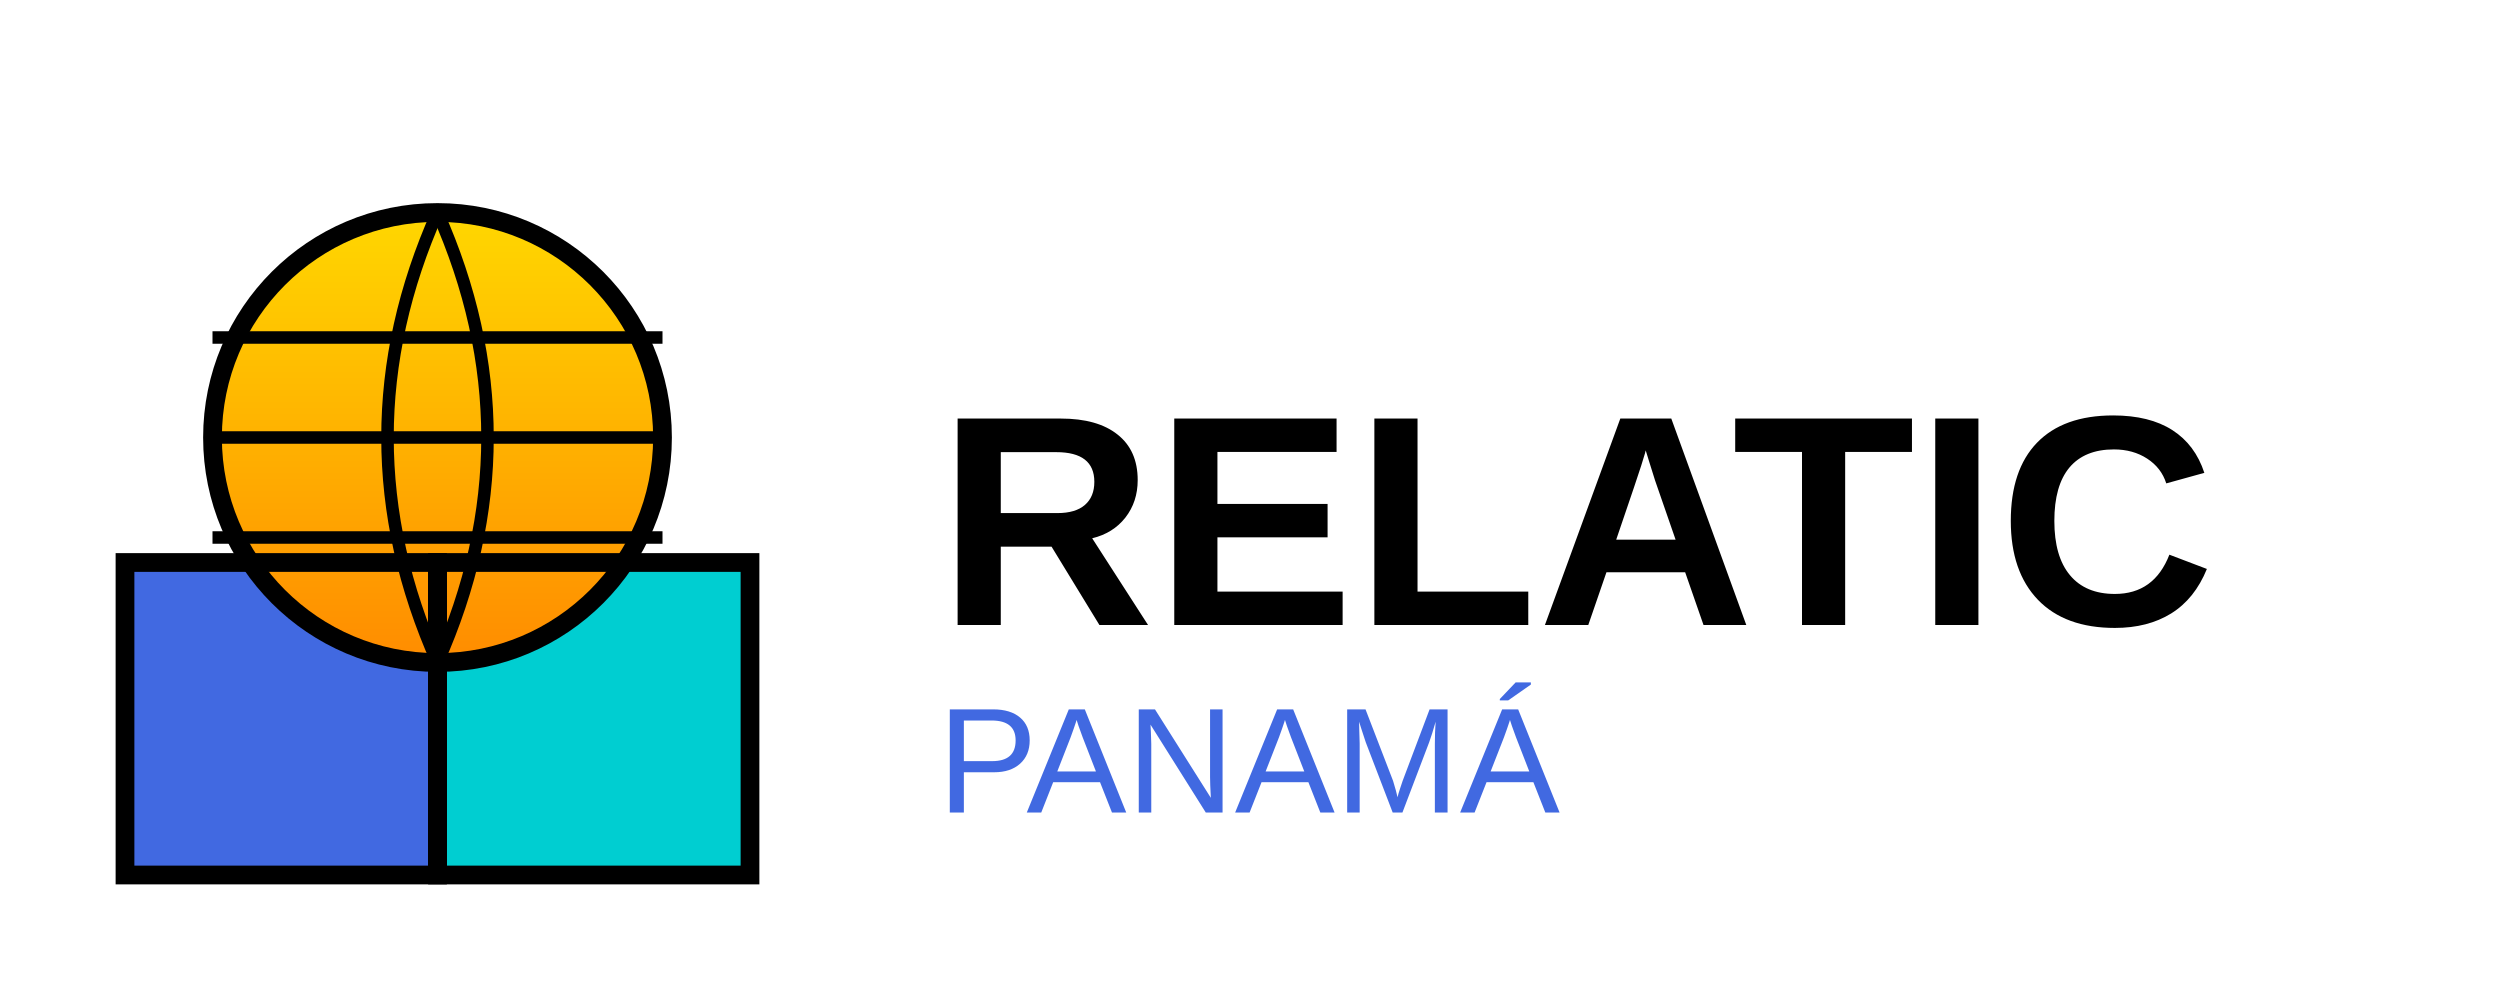
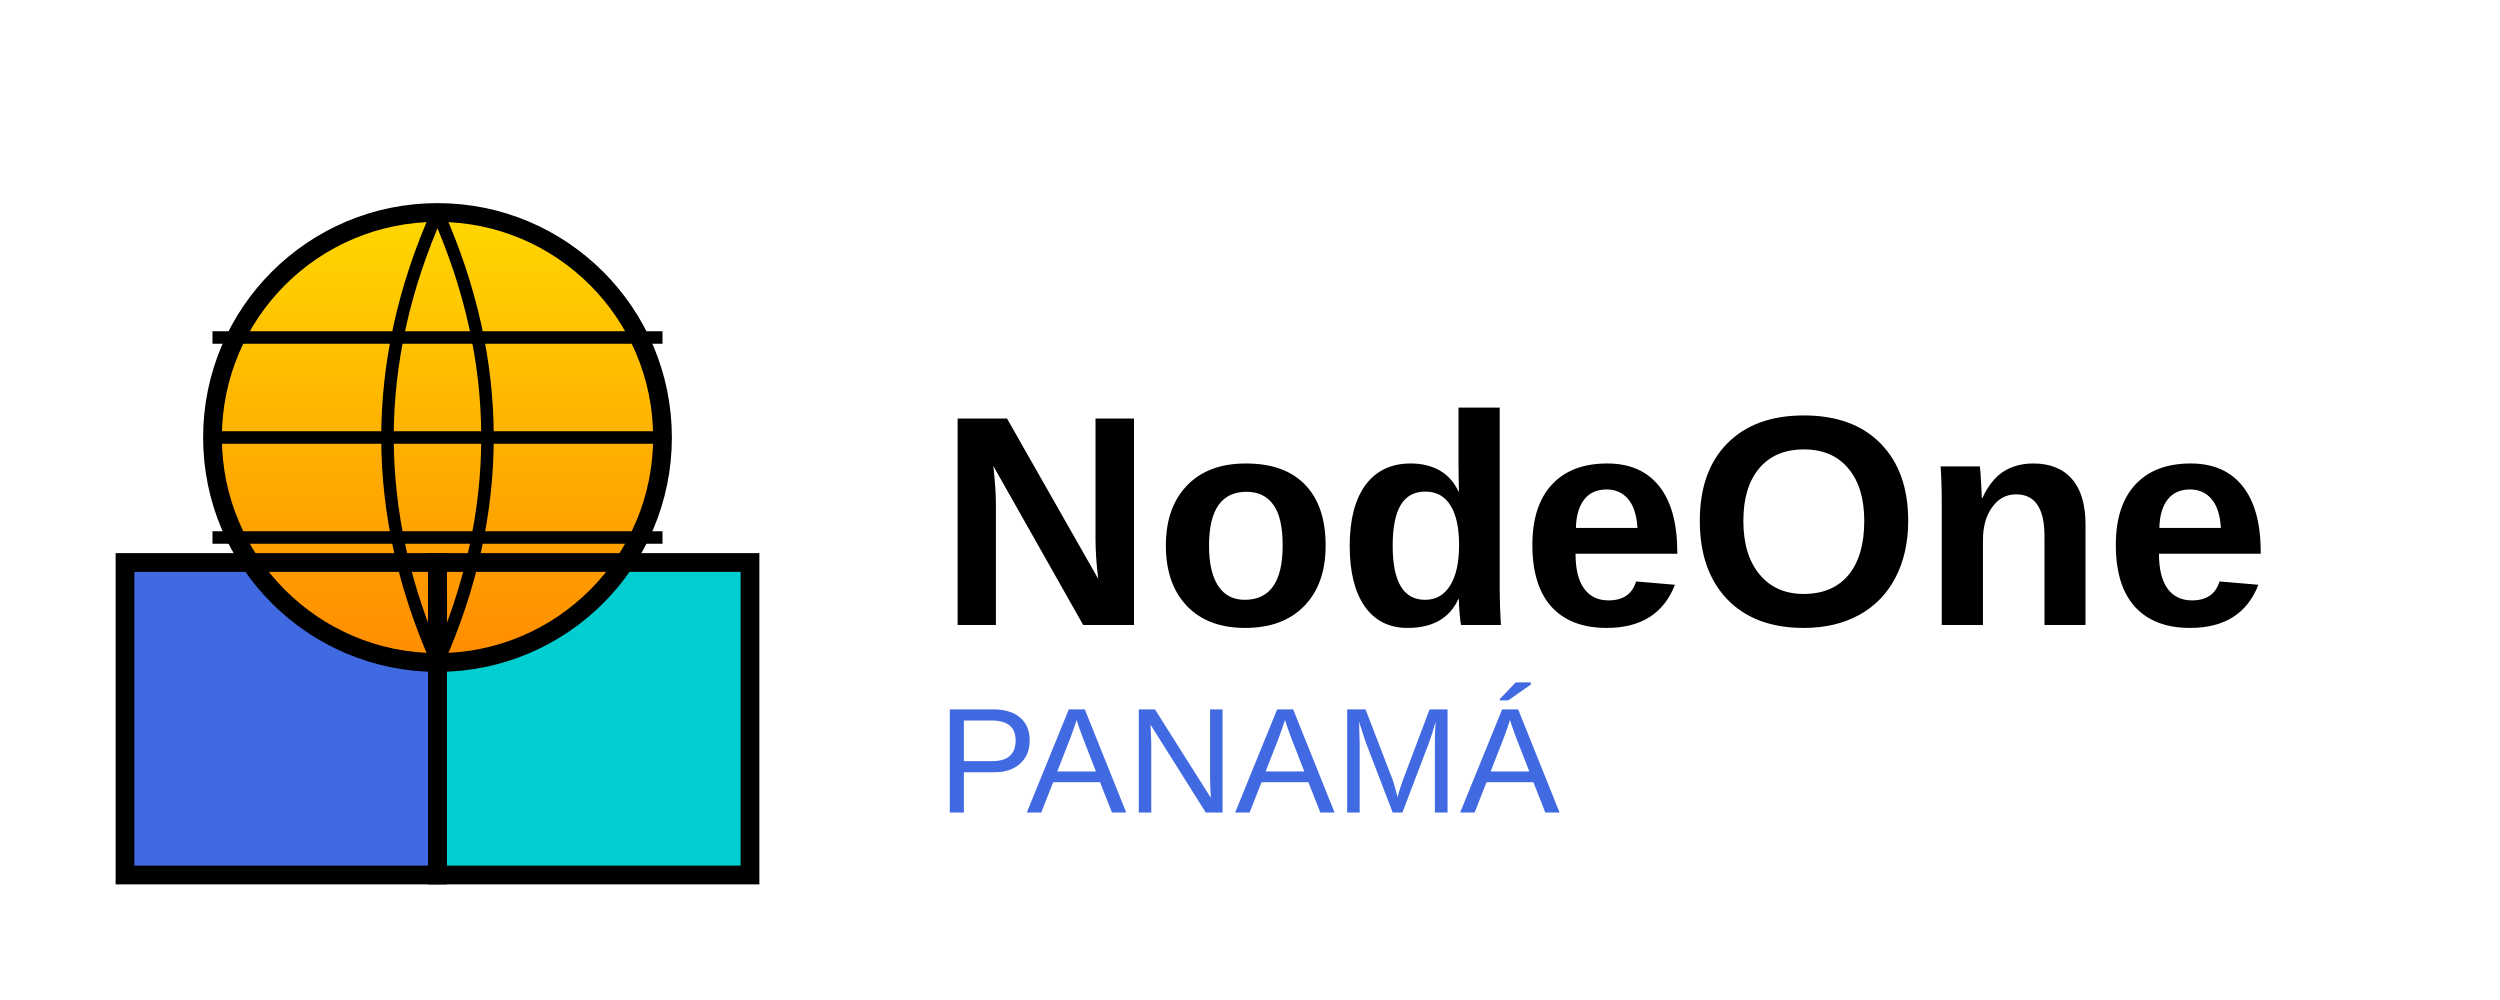
<svg xmlns="http://www.w3.org/2000/svg" viewBox="0 0 200 80">
  <defs>
    <linearGradient id="yellowOrange" x1="0%" y1="0%" x2="0%" y2="100%">
      <stop offset="0%" style="stop-color:#FFD700;stop-opacity:1" />
      <stop offset="100%" style="stop-color:#FF8C00;stop-opacity:1" />
    </linearGradient>
    <linearGradient id="cyanTurquoise" x1="0%" y1="0%" x2="0%" y2="100%">
      <stop offset="0%" style="stop-color:#00CED1;stop-opacity:1" />
      <stop offset="100%" style="stop-color:#40E0D0;stop-opacity:1" />
    </linearGradient>
  </defs>
  <rect x="10" y="45" width="50" height="25" rx="2" fill="url(#cyanTurquoise)" />
  <rect x="10" y="45" width="25" height="25" rx="2" fill="#4169E1" />
  <rect x="35" y="45" width="25" height="25" rx="2" fill="#00CED1" />
  <circle cx="35" cy="35" r="18" fill="url(#yellowOrange)" stroke="#000" stroke-width="1.5" />
  <line x1="17" y1="35" x2="53" y2="35" stroke="#000" stroke-width="1" />
  <line x1="17" y1="27" x2="53" y2="27" stroke="#000" stroke-width="1" />
  <line x1="17" y1="43" x2="53" y2="43" stroke="#000" stroke-width="1" />
  <path d="M 35 17 Q 27 35 35 53" fill="none" stroke="#000" stroke-width="1" />
  <path d="M 35 17 Q 43 35 35 53" fill="none" stroke="#000" stroke-width="1" />
  <path d="M 10 45 L 10 70 L 35 70 L 35 45 Z" fill="none" stroke="#000" stroke-width="1.5" />
  <path d="M 35 45 L 35 70 L 60 70 L 60 45 Z" fill="none" stroke="#000" stroke-width="1.5" />
  <line x1="35" y1="45" x2="35" y2="70" stroke="#000" stroke-width="1.5" />
-   <text x="75" y="50" font-family="Arial, sans-serif" font-size="24" font-weight="bold" fill="#000">RELATIC</text>
+   <text x="75" y="50" font-family="Arial, sans-serif" font-size="24" font-weight="bold" fill="#000">NodeOne</text>
  <text x="75" y="65" font-family="Arial, sans-serif" font-size="12" fill="#4169E1">PANAMÁ</text>
</svg>
